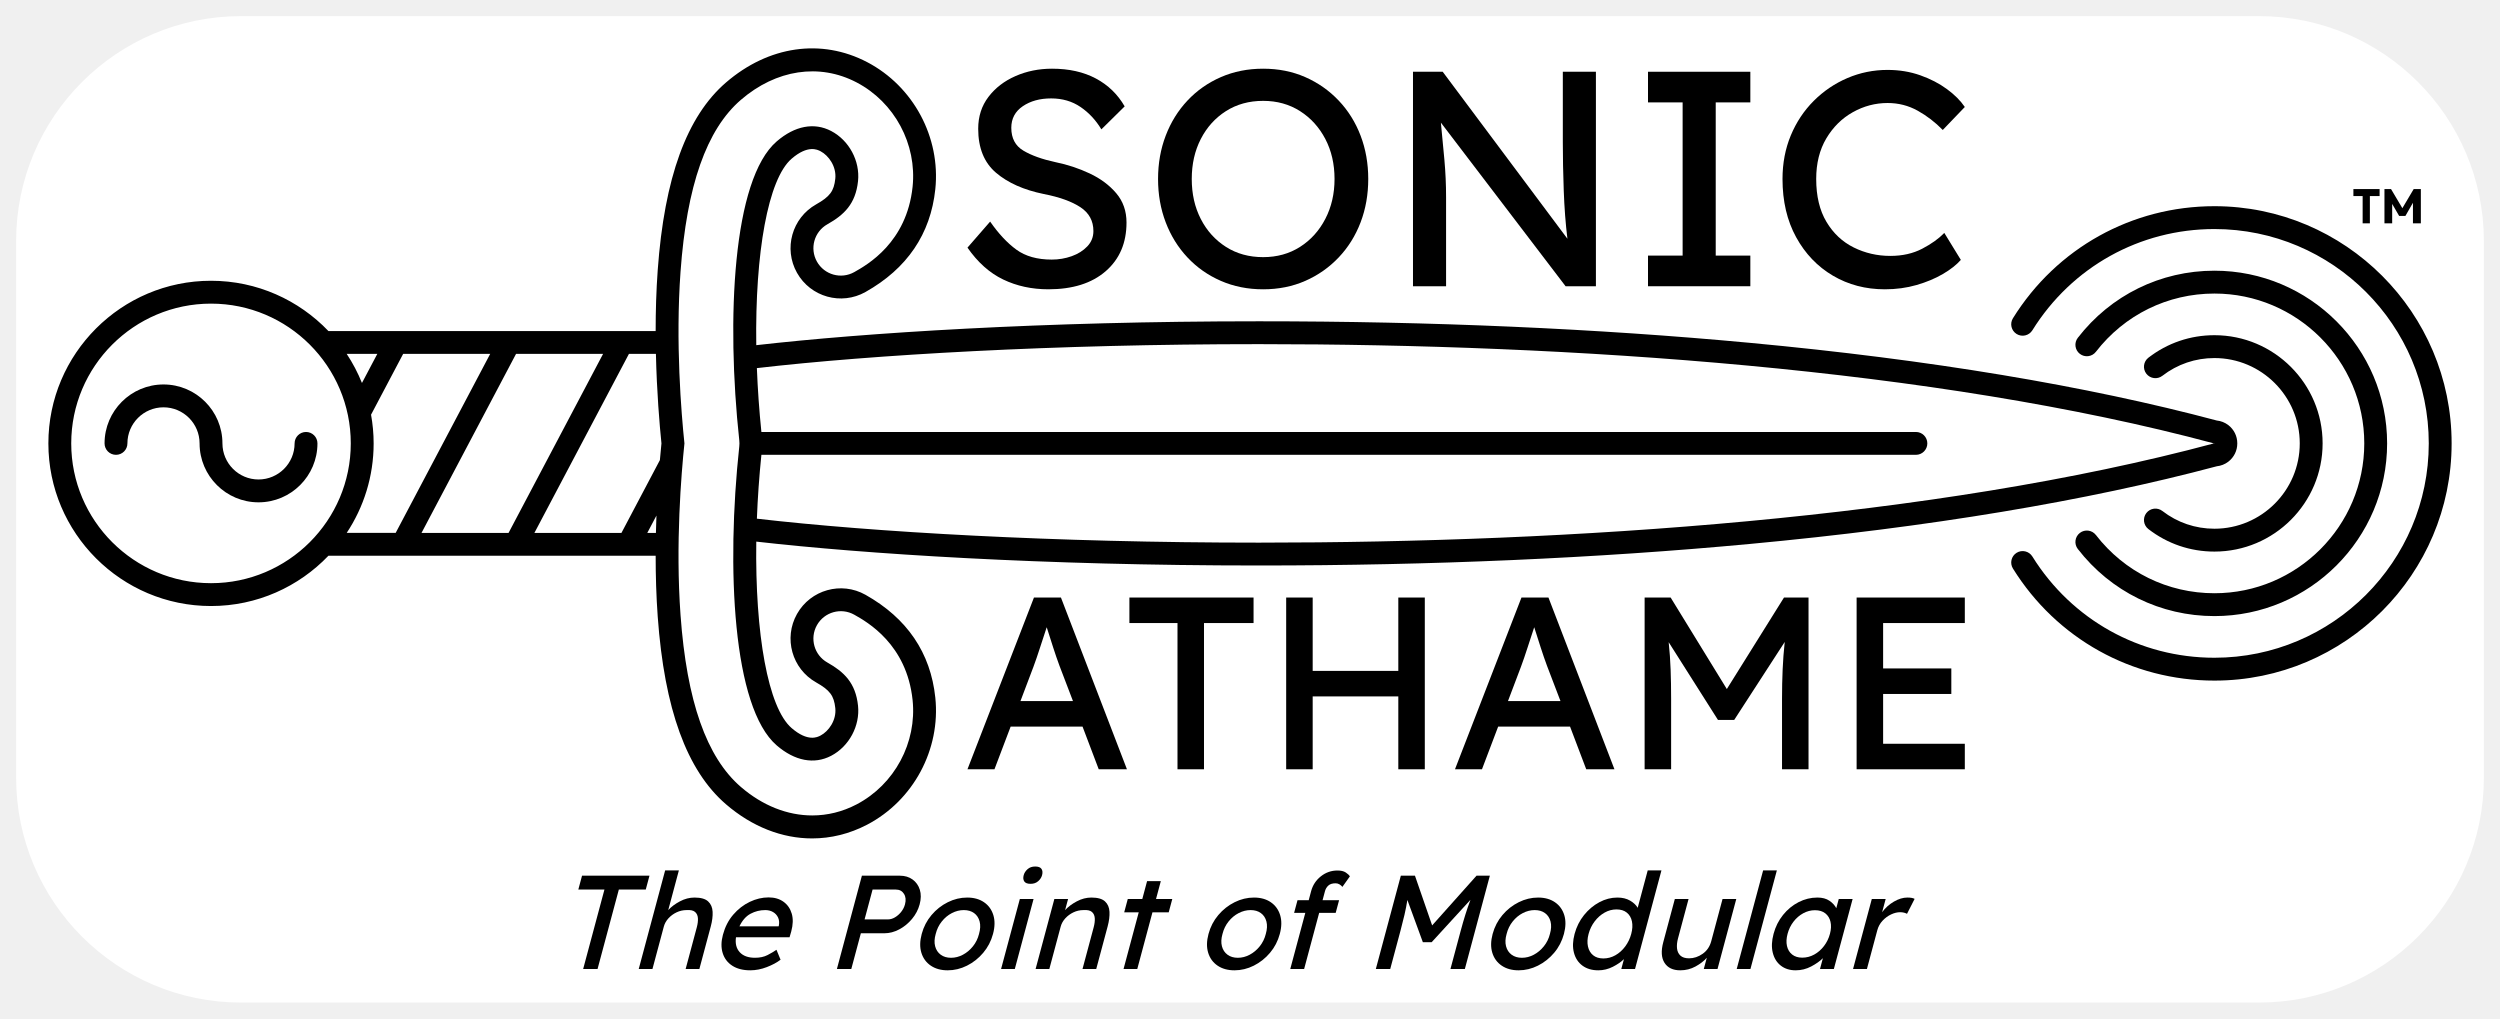
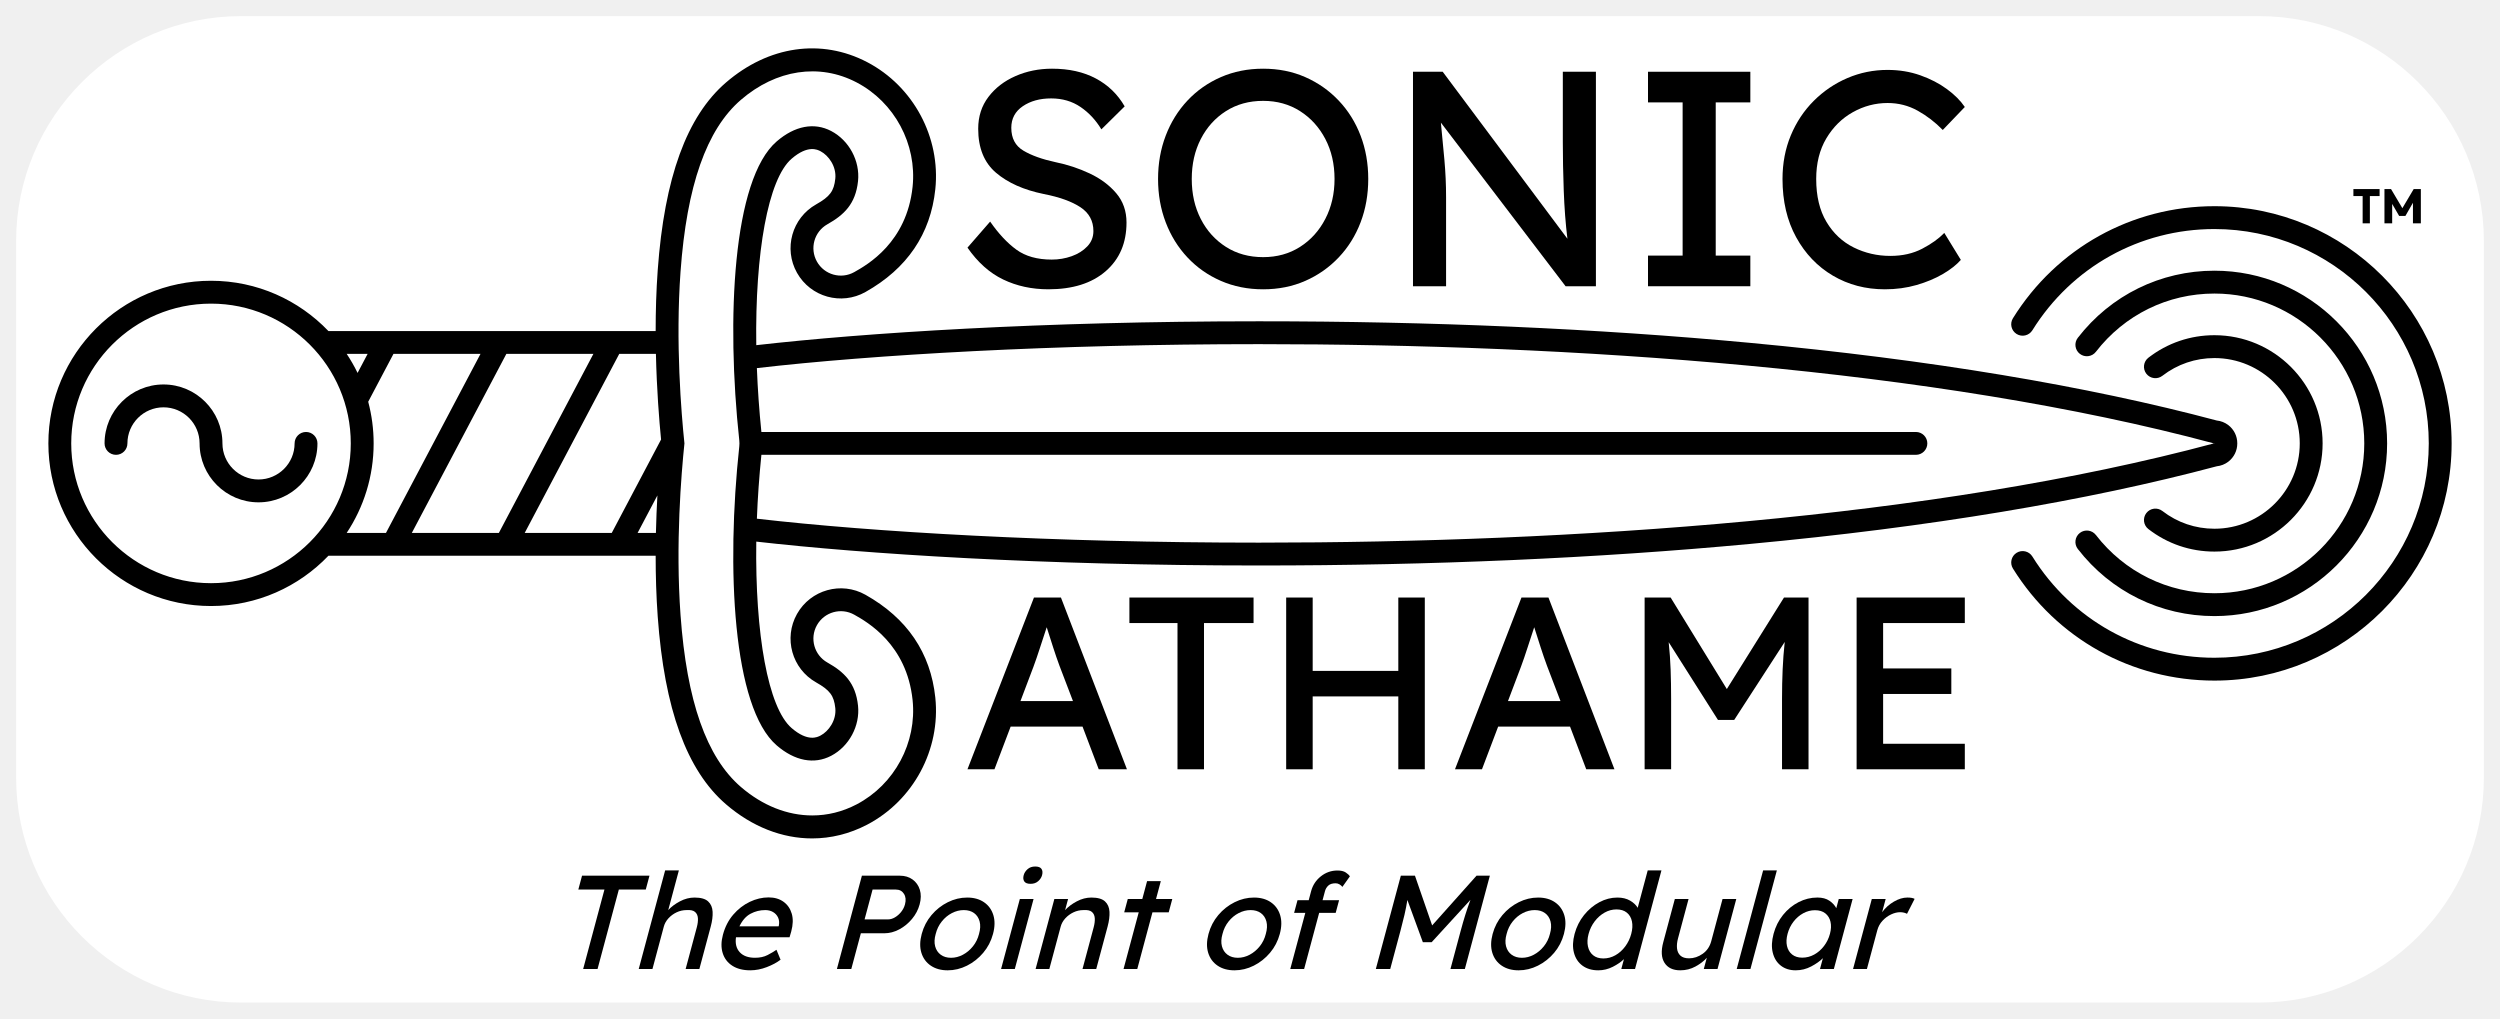
<svg xmlns="http://www.w3.org/2000/svg" version="1.1" id="Main" x="0px" y="0px" width="775.11px" height="315.84px" viewBox="-5 -5 775.11 315.84" enable-background="new -5 -5 775.11 315.84" xml:space="preserve">
  <path fill="#FFFFFF" d="M765.11,236.09c0,38.521-31.229,69.75-69.75,69.75H69.75C31.228,305.84,0,274.611,0,236.09V69.75  C0,31.228,31.228,0,69.75,0h625.61c38.521,0,69.75,31.228,69.75,69.75V236.09z" />
-   <g id="Emblem">
-     <g id="Expanded">
-       <path id="Sine" d="M89.881,128.93c-1.957,0-3.543,1.586-3.543,3.543c0,6.168-5.018,11.187-11.186,11.187    s-11.186-5.019-11.186-11.187c0-10.076-8.198-18.273-18.274-18.273c-10.076,0-18.274,8.197-18.274,18.273    c0,1.957,1.586,3.543,3.543,3.543s3.543-1.586,3.543-3.543c0-6.168,5.019-11.186,11.187-11.186s11.187,5.018,11.187,11.186    c0,10.075,8.197,18.272,18.273,18.272c10.076,0,18.273-8.197,18.273-18.272C93.425,130.516,91.838,128.93,89.881,128.93z" />
-       <path d="M685.879,126.802c-1.055-0.808-2.297-1.292-3.586-1.425c-40.412-10.782-89.104-18.883-144.75-24.083    c-47.436-4.433-98.637-6.68-152.182-6.68c-67.366,0-122.474,3.599-155.884,7.406c-0.401-28.587,3.635-51.501,10.96-57.814    c5.055-4.357,8.006-2.814,8.974-2.309c2.508,1.313,4.961,4.738,4.567,8.501c-0.405,3.857-1.679,5.568-5.93,7.96    c-7.504,4.223-10.164,13.729-5.941,21.233c4.224,7.504,13.73,10.165,21.233,5.941c12.908-7.264,20.192-17.991,21.648-31.882    c1.685-16.065-6.805-31.892-21.125-39.382c-14.205-7.429-30.572-5.068-43.783,6.318c-12.165,10.484-19.086,29.506-21.159,58.155    c-0.463,6.401-0.642,12.796-0.64,18.894H96.84c-0.006,0-0.011,0-0.017,0C87.638,88.042,74.721,82.05,60.422,82.05    c-27.804,0-50.424,22.62-50.424,50.423c0,27.802,22.62,50.421,50.424,50.423c14.299,0,27.217-5.994,36.402-15.588    c0.005,0,0.01,0,0.016,0h101.443c-0.002,6.099,0.177,12.493,0.64,18.895c2.073,28.648,8.994,47.671,21.158,58.154    c8.123,7.002,17.437,10.592,26.71,10.592c5.808-0.001,11.602-1.409,17.072-4.271c14.321-7.49,22.811-23.316,21.126-39.384    c-1.457-13.892-8.74-24.616-21.648-31.881c-7.502-4.222-17.01-1.563-21.233,5.94s-1.563,17.011,5.941,21.232    c4.25,2.393,5.525,4.104,5.93,7.959c0.395,3.766-2.059,7.189-4.567,8.503c-0.968,0.507-3.918,2.048-8.974-2.31    c-7.324-6.313-11.36-29.229-10.959-57.814c33.409,3.807,88.516,7.406,155.883,7.406c53.551,0,104.752-2.247,152.182-6.68    c55.643-5.198,104.334-13.3,144.752-24.083c1.287-0.133,2.531-0.617,3.584-1.425c1.75-1.342,2.777-3.42,2.777-5.625v-0.093    C688.657,130.221,687.629,128.143,685.879,126.802z M111.982,104.722l-4.761,9.017c-1.276-3.177-2.863-6.196-4.729-9.017H111.982z     M60.422,175.811c-23.896-0.002-43.337-19.442-43.337-43.337c0-23.896,19.441-43.336,43.337-43.336s43.335,19.44,43.335,43.336    C103.758,156.369,84.318,175.811,60.422,175.811z M102.493,160.223c5.271-7.967,8.352-17.504,8.352-27.75    c0-3.038-0.285-6.009-0.803-8.9l9.954-18.851h26.986l-29.307,55.5H102.493z M125.689,160.223l29.307-55.5h26.986l-29.307,55.5    H125.689z M160.689,160.223l29.307-55.5h8.368c0.265,11.803,1.118,21.883,1.716,27.75c-0.15,1.472-0.316,3.214-0.485,5.177    l-11.92,22.574H160.689z M195.689,160.223l2.838-5.375c-0.066,1.742-0.122,3.537-0.163,5.375H195.689z M224.211,131.559    c0.066,0.607,0.066,1.219,0,1.826c-4.066,37.672-2.056,80.951,11.601,92.723c5.612,4.836,11.608,5.979,16.885,3.221    c5.558-2.907,8.984-9.29,8.331-15.521c-0.745-7.099-4.337-10.488-9.502-13.396c-4.093-2.304-5.544-7.489-3.241-11.582    c2.304-4.095,7.49-5.543,11.582-3.24c4.022,2.265,16.263,9.152,18.076,26.444c1.384,13.201-5.593,26.209-17.362,32.365    c-4.387,2.295-9.047,3.424-13.737,3.425c-7.641,0-15.364-2.996-22.135-8.833c-10.664-9.191-16.786-26.625-18.716-53.299    c-1.588-21.94,0.24-43.909,1.213-53.219c-0.973-9.31-2.801-31.278-1.213-53.219c1.93-26.673,8.052-44.107,18.717-53.298    c10.928-9.418,24.339-11.441,35.872-5.407c11.769,6.156,18.746,19.162,17.362,32.363c-1.813,17.293-14.054,24.182-18.076,26.445    c-4.092,2.303-9.277,0.853-11.582-3.241c-2.303-4.093-0.853-9.278,3.241-11.582c5.165-2.907,8.757-6.297,9.502-13.396    c0.653-6.23-2.772-12.612-8.33-15.52c-5.276-2.76-11.273-1.617-16.885,3.22C222.155,50.608,220.145,93.888,224.211,131.559z     M681.569,132.519c-0.055-0.015-0.117-0.031-0.172-0.046c-86.727,23.3-199.967,30.771-296.035,30.771    c-63.72,0-119.855-3.291-155.695-7.43c0.247-6.411,0.711-13.047,1.399-19.799h357.948c1.957,0,3.543-1.586,3.543-3.543    c0-1.957-1.586-3.543-3.543-3.543H231.066c-0.689-6.752-1.153-13.389-1.4-19.799c35.841-4.14,91.961-7.43,155.696-7.43    c96.061,0,209.318,7.474,296.033,30.772c0.057-0.016,0.117-0.032,0.174-0.047V132.519L681.569,132.519z" />
-       <g id="Radiate_1_">
-         <g>
-           <g>
-             <path d="M681.569,166.016c-7.475,0-14.553-2.412-20.465-6.975c-1.551-1.195-1.838-3.421-0.643-4.971       c1.195-1.549,3.422-1.836,4.971-0.641c4.662,3.598,10.242,5.498,16.137,5.498c14.588,0,26.457-11.869,26.457-26.457       c0-14.588-11.869-26.457-26.457-26.457c-5.893,0-11.475,1.901-16.139,5.5c-1.551,1.196-3.773,0.908-4.969-0.642       c-1.197-1.55-0.908-3.774,0.641-4.97c5.916-4.563,12.992-6.975,20.467-6.975c18.496,0,33.543,15.047,33.543,33.543       C715.112,150.966,700.065,166.016,681.569,166.016z" />
+   <g id="Emblem_1_">
+     <g>
+       <g id="Expanded_1_">
+         <g id="Knife_1_">
+           <path d="M681.569,166.016c-7.475,0-14.553-2.412-20.465-6.975c-1.551-1.195-1.838-3.42-0.643-4.969      c1.195-1.549,3.42-1.838,4.971-0.642c4.662,3.598,10.242,5.5,16.137,5.5c14.588,0,26.457-11.87,26.457-26.458      c0-14.588-11.869-26.457-26.457-26.457c-5.893,0-11.475,1.901-16.139,5.5c-1.551,1.196-3.773,0.908-4.969-0.642      c-1.197-1.55-0.908-3.774,0.641-4.97c5.916-4.563,12.992-6.975,20.467-6.975c18.496,0,33.543,15.048,33.543,33.543      C715.112,150.968,700.065,166.016,681.569,166.016z" />
+           <path d="M681.569,206.016c-25.576,0-48.93-12.985-62.469-34.74c-1.033-1.661-0.525-3.848,1.137-4.881      c1.658-1.035,3.848-0.524,4.881,1.138c12.236,19.659,33.34,31.397,56.451,31.397c36.645,0,66.457-29.813,66.457-66.458      s-29.813-66.457-66.457-66.457c-23.111,0-44.215,11.737-56.451,31.398c-1.035,1.662-3.225,2.168-4.881,1.136      c-1.662-1.034-2.17-3.219-1.137-4.881c13.539-21.753,36.893-34.74,62.469-34.74c40.553,0,73.543,32.992,73.543,73.543      C755.112,173.023,722.122,206.016,681.569,206.016z" />
+           <path d="M681.569,186.016c-16.688,0-32.125-7.586-42.359-20.813c-1.197-1.547-0.914-3.771,0.635-4.971      c1.547-1.195,3.773-0.912,4.971,0.635c8.881,11.479,22.277,18.063,36.756,18.063c25.615,0,46.457-20.841,46.457-46.458      c0-25.617-20.842-46.457-46.457-46.457c-14.479,0-27.875,6.583-36.756,18.062c-1.197,1.547-3.426,1.832-4.971,0.634      c-1.549-1.197-1.832-3.423-0.635-4.971c10.234-13.226,25.674-20.813,42.359-20.813c29.523,0,53.543,24.021,53.543,53.543      S711.092,186.016,681.569,186.016z" />
+           <path d="M75.152,150.746c-10.076,0-18.273-8.197-18.273-18.272c0-6.168-5.019-11.186-11.187-11.186s-11.187,5.018-11.187,11.186      c0,1.957-1.586,3.543-3.543,3.543s-3.543-1.586-3.543-3.543c0-10.076,8.198-18.273,18.274-18.273      c10.076,0,18.274,8.197,18.274,18.273c0,6.168,5.018,11.187,11.186,11.187s11.186-5.019,11.186-11.187      c0-1.957,1.586-3.543,3.543-3.543s3.543,1.586,3.543,3.543C93.425,142.548,85.228,150.746,75.152,150.746z" />
+           <path d="M685.879,126.802c-1.055-0.808-2.297-1.292-3.586-1.425c-40.412-10.782-89.104-18.883-144.75-24.083      c-47.436-4.433-98.637-6.68-152.182-6.68c-67.367,0-122.475,3.599-155.883,7.406c-0.401-28.587,3.635-51.501,10.96-57.814      c5.055-4.357,8.006-2.814,8.974-2.309c2.508,1.313,4.961,4.738,4.567,8.501c-0.405,3.857-1.679,5.568-5.93,7.96      c-7.504,4.223-10.164,13.729-5.941,21.233c4.224,7.504,13.73,10.165,21.233,5.941c12.908-7.264,20.192-17.991,21.648-31.882      c1.685-16.065-6.805-31.892-21.125-39.382c-14.205-7.429-30.572-5.068-43.783,6.318c-12.165,10.484-19.086,29.506-21.159,58.155      c-0.463,6.401-0.642,12.796-0.64,18.894H96.84c-0.006,0-0.011,0-0.017,0C87.638,88.042,74.721,82.05,60.422,82.05      c-27.804,0-50.424,22.62-50.424,50.423c0,27.802,22.62,50.421,50.424,50.423c14.299,0,27.217-5.994,36.402-15.588      c0.005,0,0.01,0,0.016,0h101.443c-0.002,6.098,0.177,12.493,0.64,18.895c2.073,28.648,8.994,47.67,21.158,58.154      c8.123,7.002,17.437,10.592,26.71,10.592c5.808-0.002,11.602-1.41,17.072-4.271c14.321-7.49,22.811-23.318,21.126-39.385      c-1.457-13.891-8.74-24.615-21.648-31.881c-7.502-4.221-17.01-1.563-21.233,5.941s-1.563,17.01,5.941,21.231      c4.25,2.394,5.525,4.104,5.93,7.959c0.395,3.767-2.059,7.19-4.567,8.504c-0.968,0.507-3.918,2.048-8.974-2.312      c-7.324-6.313-11.36-29.227-10.959-57.813c33.409,3.81,88.516,7.406,155.883,7.406c53.55,0,104.751-2.246,152.181-6.679      c55.643-5.198,104.334-13.3,144.752-24.083c1.287-0.133,2.531-0.617,3.584-1.425c1.75-1.342,2.777-3.42,2.777-5.625v-0.093      C688.657,130.221,687.629,128.143,685.879,126.802z M108.979,104.722l-3.117,5.904c-0.99-2.05-2.122-4.019-3.37-5.904H108.979z       M60.422,175.811c-23.896-0.002-43.337-19.442-43.337-43.336c0-23.896,19.441-43.336,43.337-43.336s43.335,19.44,43.335,43.336      C103.758,156.369,84.318,175.811,60.422,175.811z M102.493,160.223c5.271-7.966,8.352-17.503,8.352-27.75      c0-4.464-0.59-8.792-1.685-12.917l7.833-14.833h26.986l-29.307,55.5H102.493z M122.686,160.223l29.307-55.5h26.986l-29.307,55.5      H122.686z M157.686,160.223l29.307-55.5h11.371c0.248,11.036,1.009,20.561,1.596,26.548l-15.288,28.954h-26.986V160.223z       M192.686,160.223l6.135-11.619c-0.2,3.594-0.365,7.499-0.457,11.619H192.686z M224.211,131.559      c0.065,0.607,0.065,1.219,0,1.826c-4.067,37.672-2.057,80.951,11.601,92.723c5.612,4.836,11.608,5.979,16.885,3.221      c5.558-2.908,8.984-9.291,8.331-15.521c-0.745-7.1-4.337-10.49-9.502-13.396c-4.093-2.304-5.544-7.488-3.241-11.582      c2.304-4.095,7.49-5.543,11.582-3.24c4.022,2.265,16.263,9.152,18.076,26.445c1.384,13.2-5.593,26.209-17.362,32.364      c-4.387,2.295-9.047,3.425-13.737,3.425c-7.641,0-15.364-2.996-22.135-8.832c-10.664-9.191-16.786-26.625-18.716-53.3      c-1.588-21.94,0.24-43.909,1.213-53.218c-0.973-9.31-2.801-31.278-1.213-53.219c1.93-26.673,8.052-44.107,18.717-53.298      c10.928-9.418,24.339-11.441,35.872-5.407c11.769,6.156,18.746,19.162,17.362,32.363c-1.813,17.293-14.054,24.182-18.076,26.445      c-4.092,2.303-9.277,0.853-11.582-3.241c-2.303-4.093-0.853-9.278,3.241-11.582c5.165-2.907,8.757-6.297,9.502-13.396      c0.653-6.23-2.772-12.612-8.33-15.52c-5.274-2.76-11.272-1.618-16.885,3.22C222.155,50.608,220.145,93.888,224.211,131.559z       M681.569,132.519c-0.055-0.015-0.117-0.031-0.172-0.046c-86.727,23.3-199.967,30.771-296.035,30.771      c-63.712,0-119.854-3.289-155.695-7.427c0.247-6.411,0.711-13.049,1.399-19.801h357.948c1.957,0,3.543-1.586,3.543-3.543      s-1.586-3.543-3.543-3.543H231.066c-0.689-6.752-1.153-13.39-1.4-19.801c35.841-4.14,91.965-7.428,155.695-7.428      c96.061,0,209.319,7.474,296.034,30.772c0.057-0.016,0.117-0.032,0.174-0.047V132.519L681.569,132.519z" />
+         </g>
+         <g id="Text_1_">
+           <g id="SONIC_2_">
+             <path d="M301.987,63.702c2.598,3.738,5.305,6.637,8.124,8.693c2.817,2.059,6.475,3.088,10.973,3.088       c2.152,0,4.211-0.348,6.176-1.045c1.961-0.697,3.576-1.711,4.844-3.041c1.269-1.33,1.9-2.912,1.9-4.75       c0-3.166-1.346-5.637-4.037-7.41c-2.692-1.771-6.477-3.135-11.354-4.084c-6.207-1.268-11.146-3.469-14.818-6.604       c-3.674-3.135-5.51-7.678-5.51-13.633c0-3.799,1.059-7.092,3.182-9.879c2.121-2.787,4.924-4.939,8.408-6.461       c3.481-1.52,7.25-2.279,11.305-2.279c5.256,0,9.785,1.014,13.584,3.039c3.802,2.029,6.777,4.91,8.931,8.646l-7.22,7.125       c-1.711-2.852-3.862-5.162-6.461-6.936c-2.598-1.771-5.637-2.66-9.119-2.66c-3.483,0-6.411,0.807-8.786,2.422       c-2.375,1.615-3.563,3.848-3.563,6.697c0,3.23,1.25,5.592,3.752,7.078c2.502,1.488,5.812,2.676,9.928,3.563       c3.736,0.76,7.281,1.934,10.64,3.516c3.356,1.584,6.096,3.627,8.219,6.127c2.121,2.502,3.182,5.527,3.182,9.072       c0,6.334-2.151,11.369-6.459,15.105c-4.309,3.738-10.229,5.604-17.766,5.604c-5.129,0-9.801-1.012-14.012-3.04       c-4.213-2.025-7.902-5.32-11.068-9.879L301.987,63.702z" />
+             <path d="M419.217,50.497c0,4.814-0.793,9.295-2.375,13.443c-1.584,4.148-3.848,7.775-6.793,10.877       c-2.945,3.104-6.396,5.527-10.355,7.268s-8.313,2.612-13.063,2.612c-4.75,0-9.119-0.871-13.109-2.612       c-3.989-1.74-7.442-4.164-10.354-7.268c-2.914-3.102-5.162-6.729-6.744-10.877c-1.584-4.148-2.375-8.629-2.375-13.443       c0-4.813,0.791-9.293,2.375-13.441c1.582-4.148,3.83-7.773,6.744-10.877c2.912-3.104,6.365-5.525,10.354-7.268       c3.99-1.743,8.359-2.613,13.109-2.613c4.75,0,9.104,0.871,13.063,2.613c3.959,1.742,7.41,4.164,10.355,7.268       s5.209,6.729,6.793,10.877C418.424,41.204,419.217,45.684,419.217,50.497z M408.766,50.497c0-4.621-0.949-8.754-2.85-12.396       c-1.9-3.641-4.512-6.523-7.838-8.645c-3.324-2.121-7.141-3.184-11.448-3.184c-4.369,0-8.217,1.063-11.541,3.184       c-3.326,2.121-5.924,5.004-7.791,8.645c-1.869,3.643-2.803,7.775-2.803,12.396c0,4.625,0.934,8.758,2.803,12.398       c1.867,3.643,4.465,6.523,7.791,8.645c3.324,2.123,7.172,3.184,11.541,3.184c4.307,0,8.124-1.061,11.448-3.184       c3.326-2.121,5.938-5.018,7.838-8.691C407.817,59.176,408.766,55.057,408.766,50.497z" />
+             <path d="M479.542,17.247h10.26v66.501h-9.402l-38.664-50.729c0.379,3.863,0.74,7.711,1.092,11.541       c0.348,3.834,0.52,7.682,0.52,11.543v27.646h-10.26V17.247h9.215l38.666,51.775c-0.568-4.621-0.947-9.609-1.141-14.963       c-0.189-5.35-0.285-10.338-0.285-14.961V17.247z" />
+             <path d="M537.682,83.748h-31.73v-9.501h10.736v-47.5h-10.736v-9.5h31.73v9.5h-10.734v47.5h10.734V83.748z" />
+             <path d="M602.946,75.577c-1.33,1.521-3.182,2.979-5.557,4.371c-2.375,1.392-5.1,2.533-8.17,3.419       c-3.072,0.887-6.35,1.33-9.832,1.33c-5.955,0-11.322-1.408-16.104-4.229c-4.781-2.816-8.582-6.791-11.4-11.922       s-4.227-11.146-4.227-18.051c0-4.875,0.854-9.371,2.563-13.49c1.711-4.115,4.086-7.693,7.125-10.734       c3.041-3.039,6.523-5.398,10.451-7.078c3.926-1.676,8.074-2.516,12.443-2.516c3.611,0,6.984,0.555,10.119,1.662       c3.135,1.107,5.889,2.533,8.264,4.275c2.375,1.742,4.229,3.594,5.559,5.557l-6.84,7.125c-2.344-2.406-4.939-4.4-7.791-5.984       c-2.85-1.584-5.953-2.375-9.311-2.375c-3.799,0-7.395,0.949-10.781,2.85c-3.389,1.9-6.127,4.607-8.219,8.123       c-2.09,3.514-3.135,7.711-3.135,12.586c0,5.32,1.061,9.754,3.184,13.301c2.121,3.547,4.939,6.191,8.455,7.932       c3.514,1.744,7.299,2.613,11.352,2.613c3.736,0,7.031-0.744,9.881-2.232c2.852-1.488,5.131-3.119,6.842-4.893L602.946,75.577z" />
          </g>
-         </g>
-         <g>
-           <g>
-             <path d="M681.569,206.016c-25.576,0-48.93-12.986-62.469-34.74c-1.033-1.661-0.525-3.848,1.137-4.881       c1.658-1.035,3.848-0.525,4.881,1.137c12.236,19.66,33.34,31.397,56.451,31.397c36.645,0,66.457-29.813,66.457-66.457       s-29.813-66.457-66.457-66.457c-23.111,0-44.215,11.737-56.451,31.398c-1.035,1.662-3.225,2.168-4.881,1.136       c-1.662-1.034-2.17-3.219-1.137-4.881c13.539-21.753,36.893-34.74,62.469-34.74c40.553,0,73.543,32.992,73.543,73.543       C755.112,173.021,722.122,206.016,681.569,206.016z" />
-           </g>
-         </g>
-         <g>
-           <g>
-             <path d="M681.569,186.016c-16.688,0-32.125-7.586-42.359-20.813c-1.197-1.547-0.914-3.771,0.635-4.971       c1.547-1.196,3.773-0.912,4.971,0.635c8.881,11.478,22.277,18.063,36.756,18.063c25.615,0,46.457-20.842,46.457-46.458       c0-25.616-20.842-46.457-46.457-46.457c-14.479,0-27.875,6.583-36.756,18.062c-1.197,1.547-3.426,1.832-4.971,0.634       c-1.549-1.197-1.832-3.423-0.635-4.971c10.234-13.226,25.674-20.813,42.359-20.813c29.523,0,53.543,24.021,53.543,53.543       C735.112,161.996,711.092,186.016,681.569,186.016z" />
+           <g id="ATHAME_2_">
+             <path d="M335.656,233.512l-5.021-13.236h-22.289l-5.02,13.236h-8.369l20.615-53.25h8.367l20.463,53.25H335.656z        M315.42,201.713l-4.031,10.65h16.279l-4.185-10.953c-0.659-1.775-1.317-3.689-1.979-5.744       c-0.658-2.053-1.316-4.119-1.978-6.197c-0.71,2.129-1.406,4.258-2.092,6.389C316.75,197.984,316.079,199.939,315.42,201.713z" />
+             <path d="M360.075,233.512v-45.338h-14.91v-7.912h38.492v7.912H368.29v45.338H360.075z" />
+             <path d="M401.989,180.262v22.746h26.549v-22.746h8.213v53.25h-8.213v-22.594h-26.549v22.594h-8.217v-53.25H401.989z" />
+             <path d="M486.803,233.512l-5.02-13.236h-22.287l-5.021,13.236h-8.367l20.613-53.25h8.367l20.463,53.25H486.803z        M466.569,201.713l-4.031,10.65h16.281l-4.186-10.953c-0.66-1.775-1.318-3.689-1.979-5.744       c-0.66-2.053-1.318-4.119-1.979-6.197c-0.713,2.129-1.406,4.258-2.092,6.389C467.901,197.984,467.229,199.939,466.569,201.713z       " />
+             <path d="M512.971,180.262l17.422,28.373l17.723-28.373h7.607v53.25h-8.217V211.68c0-3.197,0.063-6.225,0.191-9.09       c0.125-2.867,0.342-5.719,0.645-8.559l-15.67,24.188h-5.02l-15.289-24.114c0.303,2.842,0.506,5.682,0.605,8.521       c0.102,2.839,0.154,5.854,0.154,9.053v21.832h-8.217v-53.25L512.971,180.262L512.971,180.262z" />
+             <path d="M570.633,180.262h33.545v7.912H578.85v14.072h21.146v7.912H578.85v15.443h25.328v7.909h-33.545V180.262       L570.633,180.262z" />
          </g>
        </g>
      </g>
-       <g id="Text">
-         <g id="SONIC_1_">
-           <g>
-             <path d="M301.987,63.702c2.598,3.738,5.305,6.637,8.124,8.693c2.817,2.059,6.475,3.088,10.973,3.088       c2.152,0,4.211-0.348,6.176-1.045c1.961-0.697,3.576-1.711,4.844-3.041c1.269-1.33,1.9-2.912,1.9-4.75       c0-3.166-1.346-5.637-4.037-7.41c-2.692-1.771-6.477-3.135-11.354-4.084c-6.207-1.268-11.146-3.469-14.818-6.604       c-3.674-3.135-5.51-7.678-5.51-13.633c0-3.799,1.059-7.092,3.182-9.879c2.121-2.787,4.924-4.939,8.408-6.461       c3.481-1.52,7.25-2.279,11.305-2.279c5.256,0,9.785,1.014,13.584,3.039c3.802,2.029,6.777,4.91,8.931,8.646l-7.22,7.125       c-1.711-2.852-3.862-5.162-6.461-6.936c-2.598-1.771-5.637-2.66-9.119-2.66c-3.483,0-6.411,0.807-8.786,2.422       c-2.375,1.615-3.563,3.848-3.563,6.697c0,3.23,1.25,5.592,3.752,7.078c2.502,1.488,5.812,2.676,9.928,3.563       c3.736,0.76,7.281,1.934,10.64,3.516c3.356,1.584,6.096,3.627,8.219,6.127c2.121,2.502,3.182,5.527,3.182,9.072       c0,6.334-2.151,11.369-6.459,15.105c-4.309,3.738-10.229,5.604-17.766,5.604c-5.129,0-9.801-1.012-14.012-3.04       c-4.213-2.025-7.902-5.32-11.068-9.879L301.987,63.702z" />
-           </g>
-           <g>
-             <path d="M419.217,50.497c0,4.814-0.793,9.295-2.375,13.443c-1.584,4.148-3.848,7.775-6.793,10.877       c-2.945,3.104-6.396,5.527-10.355,7.268s-8.313,2.612-13.063,2.612c-4.75,0-9.12-0.871-13.11-2.612       c-3.989-1.74-7.442-4.164-10.354-7.268c-2.914-3.102-5.162-6.729-6.744-10.877c-1.584-4.148-2.375-8.629-2.375-13.443       c0-4.813,0.791-9.293,2.375-13.441c1.582-4.148,3.83-7.773,6.744-10.877c2.912-3.104,6.365-5.525,10.354-7.268       c3.99-1.743,8.359-2.613,13.11-2.613c4.75,0,9.104,0.871,13.063,2.613c3.959,1.742,7.41,4.164,10.355,7.268       s5.209,6.729,6.793,10.877C418.424,41.204,419.217,45.684,419.217,50.497z M408.766,50.497c0-4.621-0.949-8.754-2.85-12.396       c-1.9-3.641-4.512-6.523-7.838-8.645c-3.324-2.121-7.141-3.184-11.447-3.184c-4.37,0-8.217,1.063-11.542,3.184       c-3.326,2.121-5.924,5.004-7.791,8.645c-1.869,3.643-2.803,7.775-2.803,12.396c0,4.625,0.934,8.758,2.803,12.398       c1.867,3.643,4.465,6.523,7.791,8.645c3.324,2.123,7.172,3.184,11.542,3.184c4.307,0,8.123-1.061,11.447-3.184       c3.326-2.121,5.938-5.018,7.838-8.691C407.817,59.176,408.766,55.057,408.766,50.497z" />
-           </g>
-           <g>
-             <path d="M479.542,17.247h10.26v66.501h-9.402l-38.664-50.729c0.379,3.863,0.74,7.711,1.092,11.541       c0.348,3.834,0.52,7.682,0.52,11.543v27.646h-10.26V17.247h9.215l38.666,51.775c-0.568-4.621-0.947-9.609-1.141-14.963       c-0.189-5.35-0.285-10.338-0.285-14.961V17.247z" />
-           </g>
-           <g>
-             <path d="M537.682,83.748h-31.73v-9.501h10.736v-47.5h-10.736v-9.5h31.73v9.5h-10.734v47.5h10.734V83.748z" />
-           </g>
-           <g>
-             <path d="M602.946,75.577c-1.33,1.521-3.182,2.979-5.557,4.371c-2.375,1.392-5.1,2.533-8.17,3.419       c-3.072,0.887-6.35,1.33-9.832,1.33c-5.955,0-11.322-1.408-16.104-4.229c-4.781-2.816-8.582-6.791-11.4-11.922       s-4.227-11.146-4.227-18.051c0-4.875,0.854-9.371,2.563-13.49c1.711-4.115,4.086-7.693,7.125-10.734       c3.041-3.039,6.523-5.398,10.451-7.078c3.926-1.676,8.074-2.516,12.443-2.516c3.611,0,6.984,0.555,10.119,1.662       c3.135,1.107,5.889,2.533,8.264,4.275c2.375,1.742,4.229,3.594,5.559,5.557l-6.84,7.125c-2.344-2.406-4.939-4.4-7.791-5.984       c-2.85-1.584-5.953-2.375-9.311-2.375c-3.799,0-7.395,0.949-10.781,2.85c-3.389,1.9-6.127,4.607-8.219,8.123       c-2.09,3.514-3.135,7.711-3.135,12.586c0,5.32,1.061,9.754,3.184,13.301c2.121,3.547,4.939,6.191,8.455,7.932       c3.514,1.744,7.299,2.613,11.352,2.613c3.736,0,7.031-0.744,9.881-2.232c2.852-1.488,5.131-3.119,6.842-4.893L602.946,75.577z" />
-           </g>
-         </g>
-         <g id="ATHAME_1_">
-           <g>
-             <path d="M335.656,233.511l-5.021-13.235h-22.289l-5.02,13.235h-8.369l20.615-53.249h8.367l20.463,53.249H335.656z        M315.42,201.713l-4.031,10.648h16.279l-4.185-10.951c-0.659-1.775-1.317-3.69-1.979-5.744       c-0.658-2.055-1.316-4.119-1.978-6.198c-0.71,2.13-1.406,4.259-2.092,6.39C316.75,197.984,316.079,199.939,315.42,201.713z" />
-           </g>
-           <g>
-             <path d="M360.075,233.511v-45.338h-14.91v-7.911h38.492v7.911H368.29v45.338H360.075z" />
-           </g>
-           <g>
-             <path d="M401.989,180.262v22.746h26.549v-22.746h8.213v53.249h-8.213v-22.593h-26.549v22.593h-8.217v-53.249H401.989z" />
-           </g>
-           <g>
-             <path d="M486.803,233.511l-5.02-13.235h-22.287l-5.021,13.235h-8.367l20.613-53.249h8.367l20.463,53.249H486.803z        M466.569,201.713l-4.031,10.648h16.281l-4.186-10.951c-0.66-1.775-1.318-3.69-1.979-5.744       c-0.66-2.055-1.318-4.119-1.979-6.198c-0.713,2.13-1.406,4.259-2.092,6.39C467.901,197.984,467.229,199.939,466.569,201.713z" />
-           </g>
-           <g>
-             <path d="M512.971,180.262l17.422,28.373l17.723-28.373h7.607v53.249h-8.217v-21.832c0-3.196,0.063-6.224,0.191-9.089       c0.125-2.867,0.342-5.719,0.645-8.559l-15.67,24.188h-5.02l-15.289-24.113c0.303,2.842,0.506,5.682,0.605,8.521       c0.104,2.841,0.154,5.856,0.154,9.053v21.832h-8.217v-53.249H512.971z" />
-           </g>
-           <g>
-             <path d="M570.633,180.262h33.545v7.911H578.85v14.072h21.146v7.913H578.85V225.6h25.328v7.91h-33.545V180.262L570.633,180.262z       " />
-           </g>
-         </g>
+       <g id="TM_1_">
+         <path d="M727.522,64.246v-8.447h-2.865v-2.187h8.123v2.187h-3.014v8.447H727.522z M736.323,53.612l3.516,5.937l3.514-5.937h2.217     v10.634h-2.451v-6.381l-2.334,4.077h-1.949l-2.156-3.722v6.025h-2.393V53.612H736.323z" />
      </g>
    </g>
-     <g id="TM">
-       <path d="M727.522,64.246v-8.447h-2.865v-2.187h8.123v2.187h-3.014v8.447H727.522z M736.323,53.612l3.516,5.937l3.514-5.937h2.217    v10.634h-2.451v-6.381l-2.334,4.077h-1.949l-2.156-3.722v6.025h-2.393V53.612H736.323z" />
-     </g>
-     <g id="Tagline">
-       <path d="M175.805,295.428l6.599-24.626h-8.099l1.152-4.298h20.908l-1.152,4.298h-8.346l-6.599,24.626H175.805z" />
-       <path d="M210.331,273.282c1.956,0,3.365,0.397,4.224,1.198c0.86,0.799,1.323,1.873,1.388,3.223s-0.123,2.852-0.566,4.503    l-3.542,13.223h-4.256l3.465-12.933c0.28-1.047,0.394-1.983,0.34-2.811c-0.054-0.826-0.35-1.474-0.885-1.941    c-0.535-0.469-1.407-0.661-2.613-0.578c-1.102,0-2.143,0.234-3.122,0.702c-0.98,0.469-1.82,1.088-2.522,1.858    c-0.703,0.771-1.18,1.627-1.431,2.563l-3.521,13.14h-4.256l8.193-30.575h4.256l-3.3,12.313c0.935-1.02,2.14-1.923,3.618-2.707    C207.278,273.673,208.788,273.282,210.331,273.282z" />
-       <path d="M237.017,292.577h-0.042c-1.11,0.854-2.525,1.612-4.245,2.272s-3.42,0.991-5.1,0.991c-2.259,0-4.123-0.475-5.589-1.426    c-1.467-0.949-2.459-2.258-2.977-3.926c-0.518-1.665-0.492-3.56,0.077-5.681c0.649-2.425,1.714-4.498,3.195-6.22    c1.48-1.721,3.184-3.043,5.112-3.967c1.927-0.922,3.883-1.384,5.866-1.384c1.818,0,3.352,0.447,4.599,1.344    c1.248,0.895,2.101,2.127,2.563,3.697c0.461,1.57,0.411,3.402-0.15,5.496l-0.528,1.816h-16.61    c-0.276,1.956,0.114,3.506,1.171,4.648c1.057,1.142,2.632,1.714,4.726,1.714c1.515,0,2.815-0.281,3.904-0.847    c1.087-0.564,2.004-1.108,2.751-1.633L237.017,292.577z M232.263,277.166c-1.625,0-3.146,0.379-4.56,1.135    c-1.416,0.76-2.564,2.061-3.443,3.905h12.148l0.078-0.288c0.168-0.938,0.079-1.763-0.266-2.48    c-0.345-0.715-0.864-1.271-1.556-1.672S233.172,277.166,232.263,277.166z" />
-       <path d="M274.001,266.504c1.542,0,2.855,0.395,3.94,1.178c1.084,0.785,1.833,1.848,2.247,3.184    c0.413,1.336,0.395,2.844-0.055,4.523c-0.443,1.652-1.233,3.16-2.369,4.523c-1.137,1.363-2.46,2.445-3.968,3.243    c-1.51,0.8-3.035,1.198-4.577,1.198h-7.313l-2.967,11.073h-4.463l7.75-28.924L274.001,266.504L274.001,266.504z M270.287,280.059    c0.744,0,1.475-0.214,2.196-0.643c0.72-0.427,1.36-0.991,1.92-1.693c0.561-0.703,0.955-1.48,1.184-2.334    c0.346-1.295,0.238-2.384-0.324-3.265c-0.563-0.881-1.396-1.322-2.497-1.322h-7.23l-2.48,9.257H270.287L270.287,280.059z" />
-       <path d="M302.878,284.561c-0.591,2.205-1.602,4.152-3.034,5.848c-1.432,1.695-3.11,3.023-5.035,3.988    c-1.925,0.963-3.92,1.444-5.986,1.444c-2.065,0-3.81-0.481-5.232-1.444c-1.422-0.965-2.395-2.295-2.919-3.988    c-0.523-1.694-0.49-3.643,0.101-5.848c0.59-2.203,1.601-4.151,3.033-5.847c1.431-1.694,3.116-3.022,5.056-3.987    c1.938-0.963,3.94-1.444,6.007-1.444c2.066,0,3.803,0.481,5.211,1.444c1.407,0.965,2.374,2.293,2.898,3.987    C303.501,280.409,303.469,282.357,302.878,284.561z M298.54,284.561c0.418-1.459,0.481-2.748,0.188-3.862    c-0.294-1.115-0.867-1.983-1.72-2.604c-0.854-0.619-1.914-0.929-3.181-0.929c-1.267,0-2.5,0.31-3.699,0.929    c-1.199,0.62-2.245,1.488-3.135,2.604c-0.892,1.114-1.52,2.403-1.883,3.862c-0.412,1.434-0.47,2.707-0.177,3.821    c0.293,1.116,0.872,1.991,1.735,2.624c0.863,0.635,1.928,0.95,3.195,0.95c1.268,0,2.495-0.315,3.685-0.95    c1.189-0.633,2.229-1.508,3.121-2.624C297.56,287.268,298.183,285.994,298.54,284.561z" />
-       <path d="M309.635,295.428h-4.255l5.813-21.691h4.255L309.635,295.428z M314.52,269.025c-0.965,0-1.613-0.248-1.948-0.743    c-0.336-0.496-0.396-1.145-0.184-1.942c0.186-0.688,0.585-1.308,1.201-1.859c0.616-0.551,1.405-0.825,2.37-0.825    c0.964,0,1.613,0.247,1.949,0.743c0.335,0.496,0.396,1.144,0.182,1.941c-0.184,0.689-0.584,1.311-1.2,1.859    C316.273,268.75,315.483,269.025,314.52,269.025z" />
-       <path d="M333.377,273.282c1.956,0,3.364,0.397,4.224,1.198c0.86,0.799,1.323,1.873,1.389,3.223    c0.064,1.35-0.123,2.852-0.566,4.503l-3.543,13.223h-4.256l3.465-12.933c0.28-1.047,0.394-1.983,0.34-2.811    c-0.055-0.826-0.35-1.474-0.885-1.941c-0.535-0.469-1.407-0.661-2.613-0.578c-1.103,0-2.143,0.234-3.122,0.702    c-0.979,0.469-1.819,1.088-2.521,1.858c-0.703,0.771-1.18,1.627-1.43,2.563l-3.521,13.14h-4.256l5.812-21.692h4.257l-0.92,3.431    c0.936-1.021,2.141-1.923,3.618-2.707C330.324,273.673,331.834,273.282,333.377,273.282z" />
-       <path d="M347.605,295.428h-4.256l4.706-17.561h-4.504l1.107-4.133h4.504l1.483-5.536h4.256l-1.484,5.536h5.041l-1.107,4.133    h-5.041L347.605,295.428z" />
-       <path d="M391.795,284.561c-0.592,2.205-1.604,4.152-3.035,5.848c-1.43,1.695-3.107,3.023-5.035,3.988    c-1.923,0.963-3.918,1.444-5.984,1.444c-2.066,0-3.811-0.481-5.232-1.444c-1.422-0.965-2.395-2.295-2.918-3.988    c-0.523-1.694-0.491-3.643,0.101-5.848c0.59-2.203,1.601-4.151,3.032-5.847c1.433-1.694,3.116-3.022,5.057-3.987    c1.938-0.963,3.939-1.444,6.007-1.444c2.064,0,3.803,0.481,5.211,1.444c1.408,0.965,2.373,2.293,2.898,3.987    C392.418,280.409,392.385,282.357,391.795,284.561z M387.456,284.561c0.42-1.459,0.482-2.748,0.189-3.862    c-0.295-1.115-0.867-1.983-1.721-2.604c-0.854-0.619-1.914-0.929-3.18-0.929c-1.268,0-2.5,0.31-3.698,0.929    c-1.199,0.62-2.244,1.488-3.135,2.604c-0.893,1.114-1.52,2.403-1.883,3.862c-0.412,1.434-0.472,2.707-0.178,3.821    c0.294,1.116,0.872,1.991,1.736,2.624c0.862,0.635,1.927,0.95,3.194,0.95c1.267,0,2.496-0.315,3.685-0.95    c1.189-0.633,2.228-1.508,3.121-2.624C386.477,287.268,387.1,285.994,387.456,284.561z" />
-       <path d="M409.122,278.033h-5.123l-4.66,17.396h-4.299l4.662-17.396h-3.471l1.053-3.926h3.471l0.752-2.811    c0.502-1.872,1.514-3.408,3.031-4.605c1.52-1.198,3.23-1.797,5.131-1.797c1.102,0,1.963,0.205,2.582,0.619    c0.617,0.413,1.041,0.813,1.271,1.197l-2.322,3.264c-0.201-0.273-0.492-0.528-0.869-0.764c-0.379-0.234-0.787-0.352-1.229-0.352    c-0.99,0-1.744,0.233-2.256,0.703c-0.512,0.468-0.857,1.045-1.043,1.733l-0.752,2.812h5.123L409.122,278.033z" />
-       <path d="M433.698,266.504l5.33,15.413l13.758-15.413h4.133l-7.75,28.924h-4.463l3.178-11.857c0.465-1.735,0.939-3.381,1.426-4.938    c0.486-1.557,1.02-3.104,1.598-4.649l-12.033,13.141h-2.727l-4.797-13.098c-0.246,1.543-0.549,3.085-0.906,4.628    c-0.359,1.543-0.771,3.182-1.236,4.917l-3.176,11.857h-4.463l7.75-28.924H433.698z" />
-       <path d="M479.887,284.561c-0.592,2.205-1.604,4.152-3.033,5.848c-1.434,1.693-3.111,3.023-5.035,3.988    c-1.926,0.963-3.92,1.444-5.986,1.444s-3.811-0.481-5.23-1.444c-1.424-0.965-2.396-2.295-2.92-3.988    c-0.523-1.694-0.49-3.643,0.1-5.848c0.592-2.203,1.604-4.151,3.035-5.847c1.43-1.694,3.115-3.022,5.055-3.987    c1.938-0.963,3.941-1.444,6.008-1.444s3.803,0.481,5.211,1.444c1.408,0.965,2.373,2.293,2.898,3.987    C480.51,280.409,480.477,282.357,479.887,284.561z M475.547,284.561c0.42-1.459,0.482-2.748,0.189-3.862    c-0.295-1.115-0.867-1.983-1.721-2.604c-0.854-0.619-1.912-0.929-3.182-0.929c-1.266,0-2.5,0.31-3.699,0.929    c-1.197,0.62-2.244,1.488-3.135,2.604c-0.891,1.114-1.52,2.403-1.883,3.862c-0.41,1.434-0.471,2.707-0.176,3.821    c0.293,1.116,0.871,1.991,1.732,2.624c0.865,0.635,1.93,0.95,3.195,0.95c1.27,0,2.496-0.315,3.686-0.95    c1.189-0.633,2.229-1.508,3.121-2.624C474.569,287.268,475.192,285.994,475.547,284.561z" />
-       <path d="M510.125,264.852l-8.193,30.576h-4.256l0.818-3.058c-0.861,0.854-2.01,1.646-3.445,2.376    c-1.436,0.729-2.938,1.095-4.508,1.095c-1.957,0-3.588-0.481-4.902-1.444c-1.311-0.965-2.191-2.302-2.645-4.01    c-0.451-1.708-0.385-3.65,0.197-5.826c0.592-2.203,1.568-4.151,2.93-5.847c1.363-1.694,2.945-3.022,4.748-3.987    c1.801-0.963,3.664-1.444,5.594-1.444c1.541,0,2.854,0.315,3.938,0.95c1.084,0.633,1.869,1.377,2.355,2.229l3.113-11.61H510.125    L510.125,264.852z M492.104,292.164c1.322,0,2.568-0.331,3.736-0.991c1.17-0.661,2.184-1.569,3.045-2.727    c0.861-1.158,1.484-2.452,1.867-3.886c0.393-1.459,0.463-2.762,0.219-3.903c-0.242-1.142-0.771-2.046-1.588-2.706    c-0.813-0.662-1.883-0.992-3.205-0.992c-1.295,0-2.525,0.33-3.695,0.992c-1.168,0.66-2.188,1.563-3.059,2.706    c-0.873,1.143-1.502,2.444-1.895,3.903c-0.385,1.434-0.447,2.729-0.193,3.886s0.789,2.064,1.605,2.727    C489.754,291.833,490.809,292.164,492.104,292.164z" />
-       <path d="M525.565,286.792l3.498-13.058h4.258l-5.814,21.692h-4.254l0.93-3.472c-0.906,1.021-2.078,1.923-3.516,2.707    c-1.436,0.783-3.008,1.178-4.715,1.178c-2.26,0-3.885-0.771-4.875-2.313c-0.992-1.543-1.123-3.678-0.393-6.405l3.586-13.388h4.258    l-3.277,12.23c-0.295,1.102-0.396,2.121-0.303,3.057c0.094,0.938,0.441,1.688,1.049,2.254c0.605,0.563,1.502,0.847,2.686,0.847    c1.488,0,2.896-0.47,4.221-1.404C524.229,289.782,525.116,288.473,525.565,286.792z" />
+     <g id="Tagline_1_">
+       <path d="M175.805,295.428l6.599-24.625h-8.099l1.152-4.299h20.908l-1.152,4.299h-8.346l-6.599,24.625H175.805z" />
+       <path d="M210.331,273.281c1.956,0,3.365,0.398,4.224,1.199c0.86,0.799,1.323,1.873,1.388,3.223s-0.123,2.85-0.566,4.502    l-3.542,13.223h-4.256l3.465-12.932c0.28-1.047,0.394-1.984,0.34-2.811c-0.054-0.826-0.35-1.474-0.885-1.941    c-0.535-0.469-1.407-0.662-2.613-0.578c-1.102,0-2.143,0.234-3.122,0.701c-0.98,0.469-1.82,1.088-2.522,1.859    c-0.703,0.771-1.18,1.627-1.431,2.563l-3.521,13.139h-4.256l8.193-30.576h4.256l-3.3,12.314c0.935-1.02,2.14-1.924,3.618-2.707    C207.278,273.674,208.788,273.281,210.331,273.281z" />
+       <path d="M237.017,292.576h-0.042c-1.11,0.855-2.525,1.613-4.245,2.273c-1.72,0.659-3.42,0.991-5.1,0.991    c-2.259,0-4.123-0.475-5.589-1.426c-1.467-0.949-2.459-2.258-2.977-3.926c-0.518-1.666-0.492-3.56,0.077-5.683    c0.649-2.424,1.714-4.496,3.195-6.219c1.48-1.721,3.184-3.043,5.112-3.967c1.927-0.922,3.883-1.383,5.866-1.383    c1.818,0,3.352,0.447,4.599,1.344c1.248,0.895,2.101,2.127,2.563,3.697c0.461,1.57,0.411,3.402-0.15,5.496l-0.528,1.815h-16.61    c-0.276,1.957,0.114,3.507,1.171,4.648s2.632,1.715,4.726,1.715c1.515,0,2.815-0.281,3.904-0.849    c1.087-0.563,2.004-1.106,2.751-1.631L237.017,292.576z M232.263,277.166c-1.625,0-3.146,0.379-4.56,1.135    c-1.416,0.758-2.564,2.061-3.443,3.904h12.148l0.078-0.287c0.168-0.938,0.079-1.764-0.266-2.48    c-0.345-0.715-0.864-1.272-1.556-1.674C233.972,277.365,233.172,277.166,232.263,277.166z" />
+       <path d="M274.001,266.504c1.542,0,2.855,0.395,3.94,1.178c1.084,0.785,1.833,1.849,2.247,3.185    c0.413,1.336,0.395,2.844-0.055,4.522c-0.443,1.652-1.233,3.16-2.369,4.523c-1.137,1.365-2.46,2.445-3.968,3.244    c-1.51,0.799-3.035,1.199-4.577,1.199h-7.313l-2.967,11.071h-4.463l7.75-28.924L274.001,266.504L274.001,266.504z     M270.287,280.059c0.744,0,1.475-0.213,2.196-0.643c0.72-0.426,1.36-0.99,1.92-1.693c0.561-0.703,0.955-1.479,1.184-2.334    c0.346-1.295,0.238-2.383-0.324-3.264c-0.563-0.881-1.396-1.322-2.497-1.322h-7.23l-2.48,9.256H270.287z" />
+       <path d="M302.878,284.561c-0.591,2.205-1.602,4.152-3.034,5.849c-1.432,1.692-3.11,3.022-5.035,3.987    c-1.925,0.963-3.92,1.445-5.986,1.445c-2.065,0-3.81-0.482-5.232-1.445c-1.422-0.965-2.395-2.295-2.919-3.987    c-0.523-1.695-0.49-3.644,0.101-5.849c0.59-2.203,1.601-4.151,3.033-5.846c1.431-1.695,3.116-3.023,5.056-3.988    c1.938-0.963,3.94-1.444,6.007-1.444c2.066,0,3.803,0.481,5.211,1.444c1.407,0.965,2.374,2.293,2.898,3.988    C303.501,280.408,303.469,282.357,302.878,284.561z M298.54,284.561c0.418-1.459,0.481-2.748,0.188-3.862    c-0.294-1.115-0.867-1.982-1.72-2.604c-0.854-0.619-1.914-0.928-3.181-0.928c-1.267,0-2.5,0.309-3.699,0.928    c-1.199,0.621-2.245,1.488-3.135,2.604c-0.892,1.114-1.52,2.403-1.883,3.862c-0.412,1.435-0.47,2.707-0.177,3.822    s0.872,1.99,1.735,2.623c0.863,0.635,1.928,0.951,3.195,0.951c1.268,0,2.495-0.316,3.685-0.951    c1.189-0.633,2.229-1.508,3.121-2.623C297.56,287.268,298.183,285.994,298.54,284.561z" />
+       <path d="M309.635,295.428h-4.255l5.813-21.691h4.255L309.635,295.428z M314.52,269.025c-0.965,0-1.613-0.248-1.948-0.744    c-0.336-0.496-0.396-1.143-0.184-1.941c0.186-0.689,0.585-1.309,1.201-1.859s1.405-0.825,2.37-0.825    c0.964,0,1.613,0.247,1.949,0.743c0.335,0.496,0.396,1.144,0.182,1.941c-0.184,0.689-0.584,1.309-1.2,1.859    S315.483,269.025,314.52,269.025z" />
+       <path d="M333.377,273.281c1.956,0,3.364,0.398,4.224,1.199c0.86,0.799,1.323,1.873,1.389,3.223c0.064,1.35-0.123,2.85-0.566,4.502    l-3.543,13.223h-4.256l3.465-12.932c0.28-1.047,0.394-1.984,0.34-2.811c-0.055-0.826-0.35-1.474-0.885-1.941    c-0.535-0.469-1.407-0.662-2.613-0.578c-1.103,0-2.143,0.234-3.122,0.701c-0.979,0.469-1.819,1.088-2.521,1.859    c-0.703,0.771-1.18,1.627-1.43,2.563l-3.521,13.139h-4.256l5.812-21.691h4.257l-0.92,3.431c0.936-1.021,2.141-1.924,3.618-2.707    C330.324,273.674,331.834,273.281,333.377,273.281z" />
+       <path d="M347.605,295.428h-4.256l4.706-17.561h-4.504l1.107-4.131h4.504l1.483-5.537h4.256l-1.484,5.537h5.041l-1.107,4.131    h-5.041L347.605,295.428z" />
+       <path d="M391.795,284.561c-0.592,2.205-1.604,4.152-3.035,5.849c-1.431,1.692-3.108,3.022-5.035,3.987    c-1.924,0.963-3.919,1.445-5.984,1.445c-2.066,0-3.811-0.482-5.232-1.445c-1.422-0.965-2.395-2.295-2.918-3.987    c-0.523-1.695-0.491-3.644,0.101-5.849c0.59-2.203,1.601-4.151,3.032-5.846c1.433-1.695,3.116-3.023,5.057-3.988    c1.938-0.963,3.939-1.444,6.007-1.444c2.064,0,3.803,0.481,5.211,1.444c1.408,0.965,2.373,2.293,2.898,3.988    C392.418,280.408,392.385,282.357,391.795,284.561z M387.456,284.561c0.419-1.459,0.481-2.748,0.188-3.862    c-0.294-1.115-0.866-1.982-1.72-2.604c-0.854-0.619-1.914-0.928-3.181-0.928c-1.268,0-2.5,0.309-3.698,0.928    c-1.199,0.621-2.244,1.488-3.135,2.604c-0.893,1.114-1.52,2.403-1.883,3.862c-0.412,1.435-0.472,2.707-0.178,3.822    s0.872,1.99,1.736,2.623c0.862,0.635,1.927,0.951,3.194,0.951c1.267,0,2.496-0.316,3.685-0.951    c1.188-0.633,2.229-1.508,3.121-2.623C386.477,287.268,387.1,285.994,387.456,284.561z" />
+       <path d="M409.122,278.033h-5.123l-4.66,17.395h-4.299l4.662-17.395h-3.471l1.053-3.926h3.471l0.752-2.812    c0.502-1.871,1.514-3.407,3.031-4.604c1.52-1.199,3.23-1.797,5.131-1.797c1.102,0,1.963,0.205,2.582,0.618    c0.617,0.414,1.041,0.813,1.271,1.197l-2.322,3.265c-0.201-0.273-0.492-0.529-0.869-0.765c-0.379-0.235-0.787-0.353-1.229-0.353    c-0.99,0-1.744,0.234-2.256,0.703s-0.857,1.047-1.043,1.734l-0.752,2.811h5.123L409.122,278.033z" />
+       <path d="M433.698,266.504l5.33,15.414l13.758-15.414h4.133l-7.75,28.924h-4.463l3.178-11.856c0.465-1.736,0.939-3.382,1.426-4.938    s1.02-3.105,1.598-4.65l-12.033,13.142h-2.727l-4.797-13.099c-0.246,1.543-0.549,3.084-0.906,4.628    c-0.359,1.543-0.771,3.182-1.236,4.918l-3.176,11.856h-4.463l7.75-28.924H433.698z" />
+       <path d="M479.887,284.561c-0.592,2.205-1.604,4.152-3.033,5.849c-1.434,1.692-3.111,3.022-5.035,3.987    c-1.926,0.963-3.92,1.445-5.986,1.445s-3.811-0.482-5.23-1.445c-1.424-0.965-2.396-2.295-2.92-3.987    c-0.523-1.695-0.49-3.644,0.1-5.849c0.592-2.203,1.604-4.151,3.035-5.846c1.43-1.695,3.115-3.023,5.055-3.988    c1.938-0.963,3.941-1.444,6.008-1.444s3.803,0.481,5.211,1.444c1.408,0.965,2.373,2.293,2.898,3.988    C480.51,280.408,480.477,282.357,479.887,284.561z M475.547,284.561c0.42-1.459,0.482-2.748,0.189-3.862    c-0.295-1.115-0.867-1.982-1.721-2.604c-0.854-0.619-1.912-0.928-3.182-0.928c-1.266,0-2.5,0.309-3.699,0.928    c-1.197,0.621-2.244,1.488-3.135,2.604c-0.891,1.114-1.52,2.403-1.883,3.862c-0.41,1.435-0.471,2.707-0.176,3.822    c0.293,1.115,0.871,1.99,1.732,2.623c0.865,0.635,1.93,0.951,3.195,0.951c1.27,0,2.496-0.316,3.686-0.951    c1.189-0.633,2.229-1.508,3.121-2.623S475.192,285.994,475.547,284.561z" />
+       <path d="M510.125,264.852l-8.193,30.576h-4.256l0.818-3.057c-0.861,0.854-2.01,1.645-3.445,2.375s-2.938,1.096-4.508,1.096    c-1.957,0-3.588-0.482-4.902-1.445c-1.311-0.965-2.191-2.301-2.645-4.01c-0.451-1.707-0.385-3.65,0.197-5.826    c0.592-2.203,1.568-4.151,2.93-5.846c1.363-1.695,2.945-3.023,4.748-3.988c1.801-0.963,3.664-1.444,5.594-1.444    c1.541,0,2.854,0.315,3.938,0.95c1.084,0.634,1.869,1.377,2.355,2.23l3.113-11.611H510.125L510.125,264.852z M492.104,292.164    c1.322,0,2.568-0.332,3.736-0.992c1.17-0.66,2.184-1.568,3.045-2.727c0.861-1.156,1.484-2.451,1.867-3.885    c0.393-1.459,0.463-2.763,0.219-3.904c-0.242-1.143-0.771-2.045-1.588-2.705c-0.813-0.662-1.883-0.992-3.205-0.992    c-1.295,0-2.525,0.33-3.695,0.992c-1.168,0.66-2.188,1.563-3.059,2.705c-0.873,1.143-1.502,2.445-1.895,3.904    c-0.385,1.434-0.447,2.729-0.193,3.885c0.254,1.158,0.789,2.065,1.605,2.727C489.754,291.832,490.809,292.164,492.104,292.164z" />
+       <path d="M525.565,286.793l3.498-13.057h4.258l-5.814,21.69h-4.254l0.93-3.471c-0.906,1.021-2.078,1.922-3.516,2.707    c-1.436,0.782-3.008,1.178-4.715,1.178c-2.26,0-3.885-0.771-4.875-2.313c-0.992-1.543-1.123-3.678-0.393-6.404l3.586-13.387h4.258    l-3.277,12.229c-0.295,1.103-0.396,2.121-0.303,3.058c0.094,0.938,0.441,1.688,1.049,2.252c0.605,0.563,1.502,0.848,2.686,0.848    c1.488,0,2.896-0.469,4.221-1.404C524.229,289.781,525.116,288.473,525.565,286.793z" />
      <path d="M533.458,295.428l8.193-30.576h4.256l-8.193,30.576H533.458z" />
-       <path d="M569.391,273.736l-5.813,21.691h-4.299l0.896-3.348c-0.904,0.909-2.109,1.764-3.621,2.563    c-1.508,0.799-3.115,1.198-4.822,1.198c-1.818,0-3.35-0.481-4.592-1.444c-1.244-0.965-2.076-2.302-2.502-4.01    c-0.424-1.708-0.34-3.662,0.25-5.867c0.592-2.203,1.568-4.151,2.932-5.847c1.365-1.694,2.971-3.017,4.824-3.967    c1.852-0.95,3.795-1.425,5.834-1.425c1.516,0,2.756,0.33,3.723,0.99s1.676,1.434,2.129,2.313l0.762-2.851h4.299V273.736z     M553.776,291.916c1.322,0,2.566-0.323,3.73-0.971c1.166-0.646,2.174-1.529,3.023-2.646c0.85-1.114,1.463-2.375,1.84-3.78    c0.367-1.377,0.424-2.617,0.168-3.719c-0.254-1.102-0.791-1.977-1.609-2.624c-0.818-0.646-1.889-0.971-3.211-0.971    c-1.268,0-2.48,0.317-3.643,0.95c-1.162,0.634-2.166,1.502-3.012,2.604c-0.848,1.102-1.457,2.354-1.834,3.76    s-0.439,2.666-0.188,3.78c0.252,1.115,0.787,1.998,1.605,2.646C551.467,291.592,552.508,291.916,553.776,291.916z" />
-       <path d="M586.258,278.322c-0.238-0.139-0.545-0.254-0.918-0.353c-0.373-0.096-0.781-0.144-1.221-0.144    c-0.883,0-1.813,0.227-2.787,0.681c-0.975,0.455-1.857,1.103-2.646,1.942c-0.789,0.839-1.34,1.839-1.648,2.996l-3.211,11.981    h-4.299l5.813-21.692h4.297l-1.096,4.092c0.959-1.323,2.168-2.411,3.621-3.266c1.455-0.854,2.857-1.279,4.207-1.279    c1.02,0,1.768,0.138,2.244,0.412L586.258,278.322z" />
+       <path d="M569.391,273.736l-5.813,21.69h-4.299l0.896-3.348c-0.904,0.91-2.109,1.764-3.621,2.563    c-1.508,0.799-3.115,1.198-4.822,1.198c-1.818,0-3.35-0.481-4.592-1.444c-1.244-0.965-2.076-2.302-2.502-4.011    c-0.424-1.707-0.34-3.661,0.25-5.866c0.592-2.203,1.568-4.152,2.932-5.847s2.971-3.019,4.824-3.967    c1.852-0.951,3.795-1.427,5.834-1.427c1.516,0,2.756,0.33,3.723,0.992c0.967,0.66,1.676,1.433,2.129,2.313l0.762-2.851h4.299    V273.736z M553.776,291.916c1.322,0,2.566-0.324,3.73-0.971c1.166-0.646,2.174-1.529,3.023-2.646    c0.85-1.114,1.463-2.375,1.84-3.78c0.367-1.377,0.424-2.617,0.168-3.72c-0.254-1.102-0.791-1.977-1.609-2.623    c-0.818-0.647-1.889-0.971-3.211-0.971c-1.268,0-2.48,0.315-3.643,0.949c-1.162,0.635-2.166,1.502-3.012,2.604    c-0.848,1.103-1.457,2.355-1.834,3.761s-0.439,2.666-0.188,3.78c0.252,1.115,0.787,1.998,1.605,2.646    C551.467,291.592,552.508,291.916,553.776,291.916z" />
+       <path d="M586.258,278.322c-0.238-0.139-0.545-0.254-0.918-0.353c-0.373-0.096-0.781-0.145-1.221-0.145    c-0.883,0-1.813,0.227-2.787,0.682s-1.857,1.103-2.646,1.941s-1.34,1.84-1.648,2.995l-3.211,11.982h-4.299l5.813-21.691h4.297    l-1.096,4.091c0.959-1.322,2.168-2.41,3.621-3.265c1.455-0.854,2.857-1.28,4.207-1.28c1.02,0,1.768,0.139,2.244,0.411    L586.258,278.322z" />
    </g>
  </g>
</svg>
